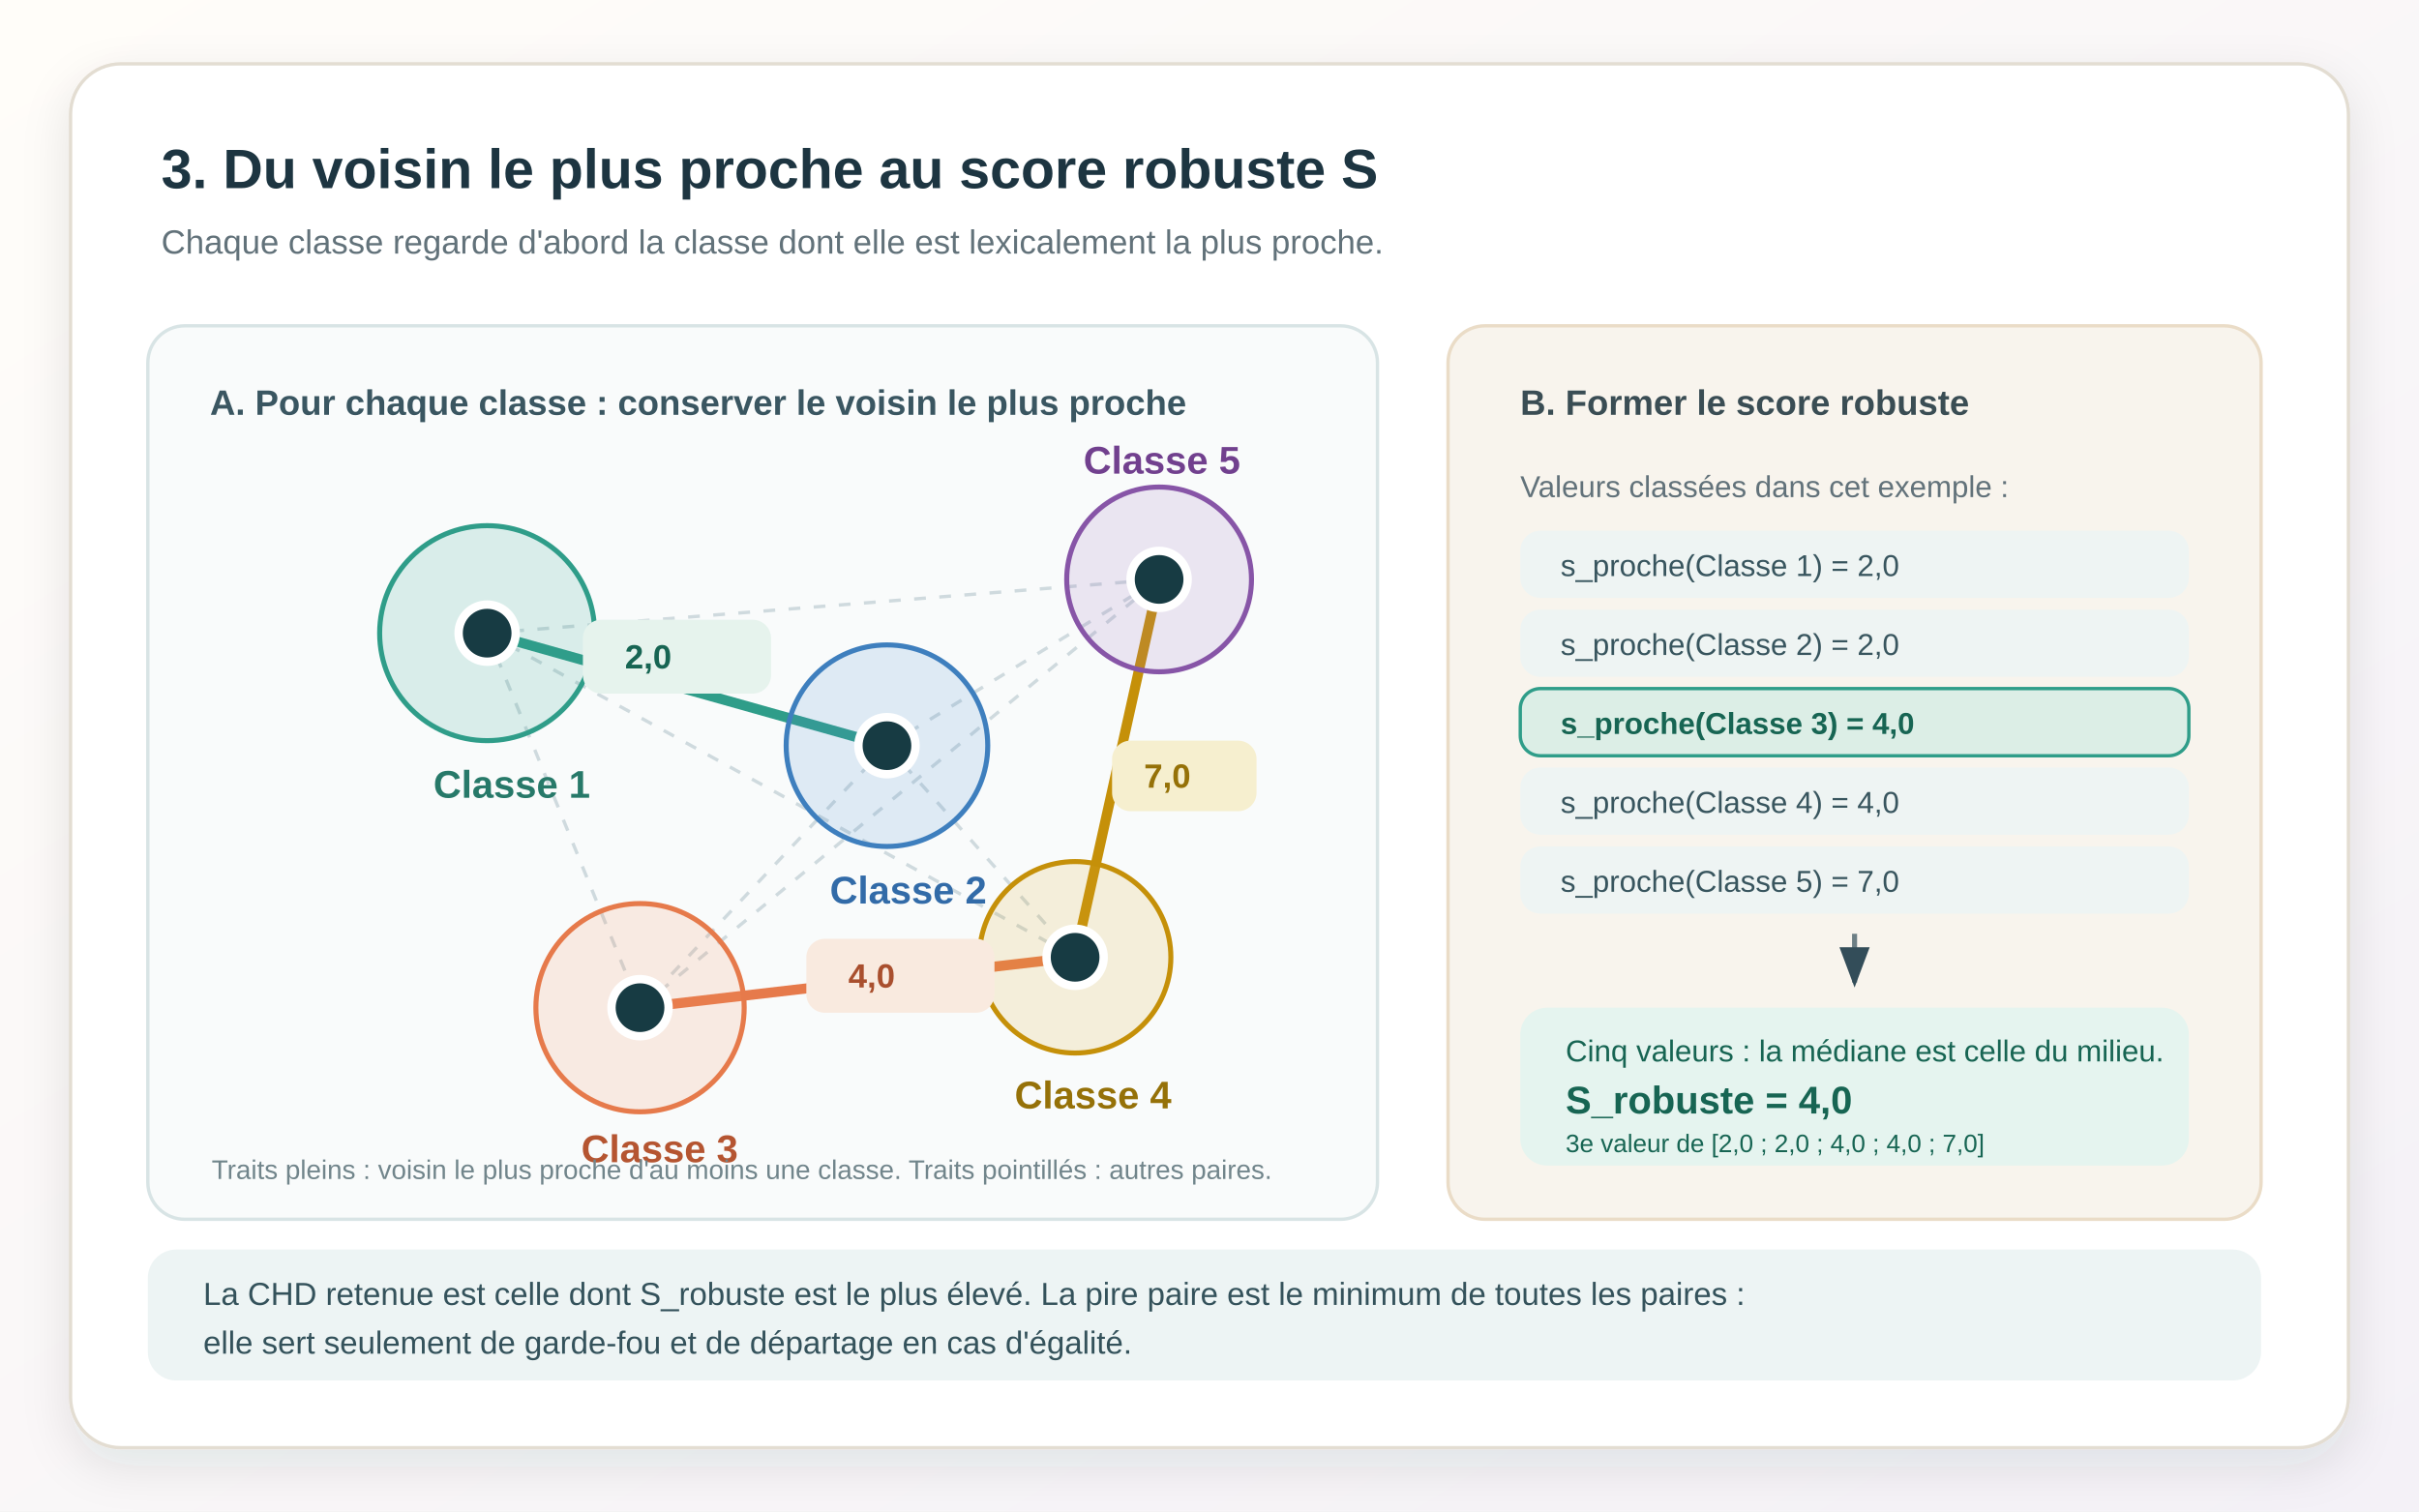
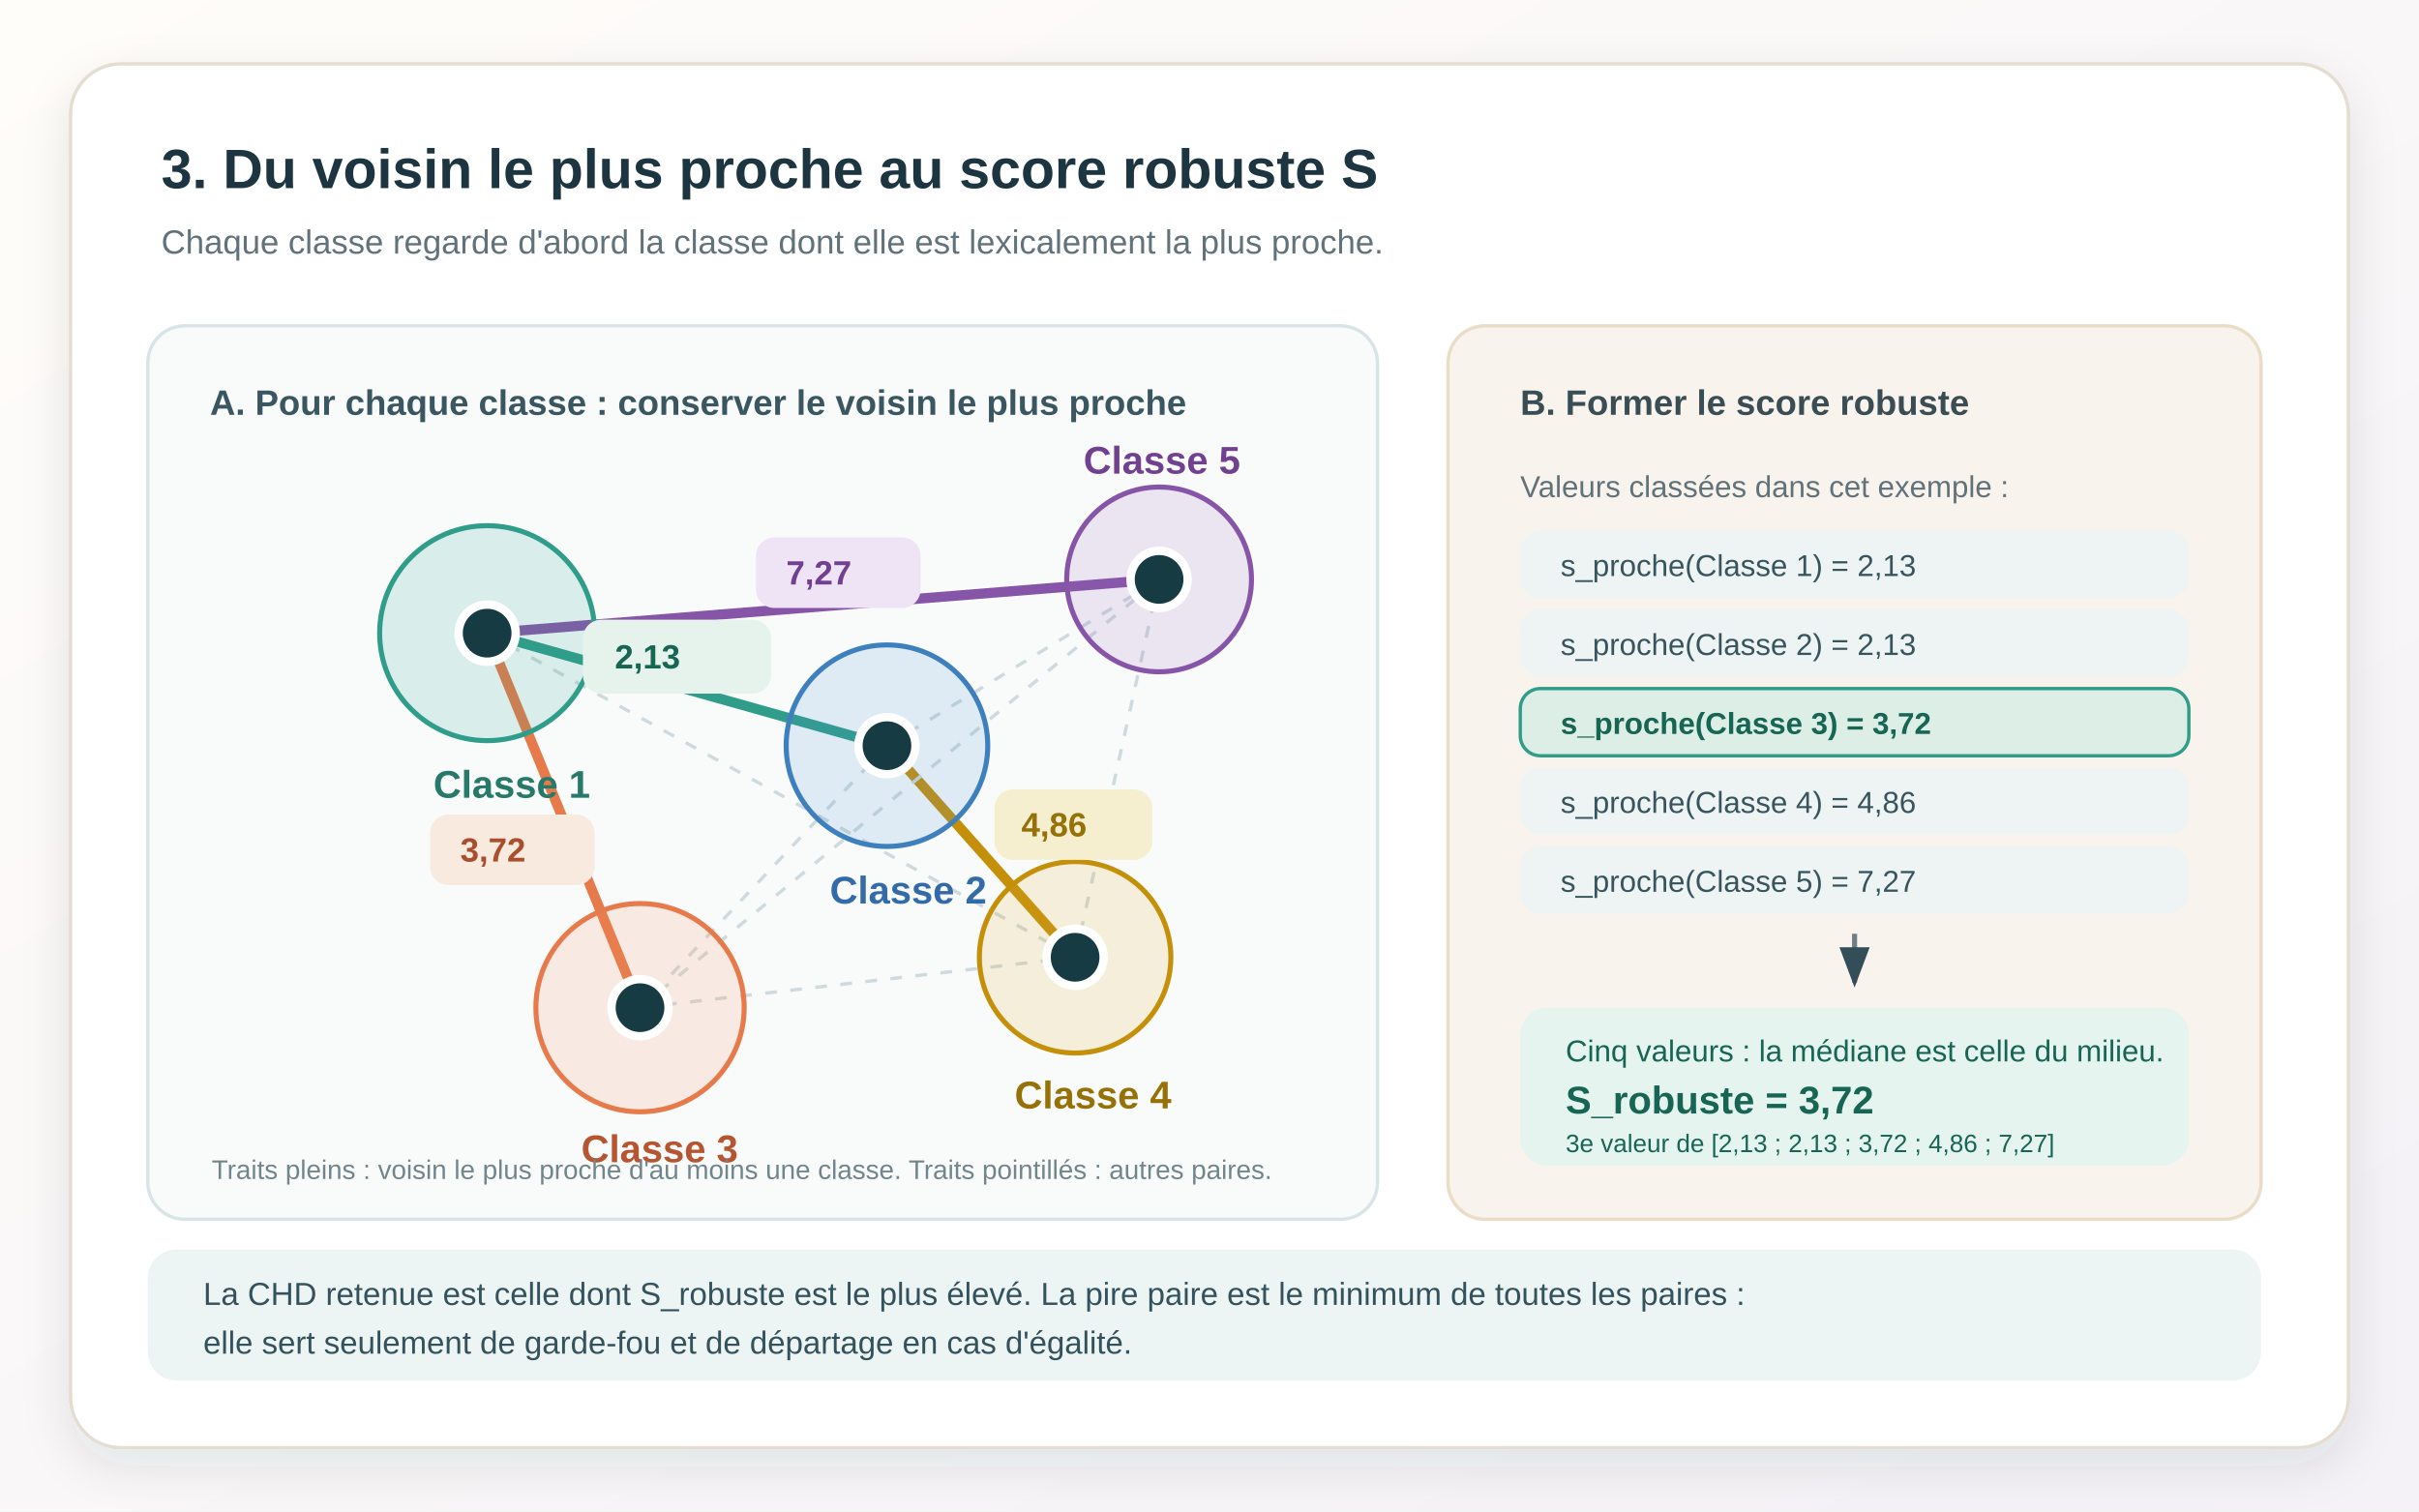
<svg xmlns="http://www.w3.org/2000/svg" width="1440" height="900" viewBox="0 0 1440 900" role="img" aria-labelledby="title desc">
  <defs>
    <linearGradient id="paper" x1="0" x2="1" y1="0" y2="1">
      <stop offset="0" stop-color="#fffdf9" />
      <stop offset="1" stop-color="#f4f1f7" />
    </linearGradient>
    <filter id="shadow" x="-20%" y="-20%" width="140%" height="140%">
      <feDropShadow dx="0" dy="10" stdDeviation="14" flood-color="#25333b" flood-opacity=".10" />
    </filter>
    <marker id="arrow" markerWidth="10" markerHeight="10" refX="7" refY="3" orient="auto">
      <path d="M0,0 L8,3 L0,6 Z" fill="#334d59" />
    </marker>
  </defs>
  <rect width="1440" height="900" fill="url(#paper)" />
  <rect x="42" y="38" width="1356" height="824" rx="30" fill="#ffffff" stroke="#e3ddd2" stroke-width="2" filter="url(#shadow)" />
  <text x="96" y="112" fill="#1d3541" font-family="Avenir Next, Helvetica Neue, Arial, sans-serif" font-size="33" font-weight="700">3. Du voisin le plus proche au score robuste S</text>
  <text x="96" y="151" fill="#62727a" font-family="Avenir Next, Helvetica Neue, Arial, sans-serif" font-size="20">Chaque classe regarde d'abord la classe dont elle est lexicalement la plus proche.</text>
  <rect x="88" y="194" width="732" height="532" rx="22" fill="#f9fbfb" stroke="#d8e4e5" stroke-width="2" />
  <text x="125" y="247" fill="#3a5661" font-family="Avenir Next, Helvetica Neue, Arial, sans-serif" font-size="21" font-weight="700">A. Pour chaque classe : conserver le voisin le plus proche</text>
  <line x1="290" y1="377" x2="528" y2="444" stroke="#2f9d89" stroke-width="6" stroke-linecap="round" />
-   <line x1="381" y1="600" x2="640" y2="570" stroke="#e67a4b" stroke-width="6" stroke-linecap="round" />
-   <line x1="640" y1="570" x2="690" y2="345" stroke="#c59009" stroke-width="6" stroke-linecap="round" />
-   <line x1="290" y1="377" x2="381" y2="600" stroke="#cfdade" stroke-width="2" stroke-dasharray="7 8" />
-   <line x1="528" y1="444" x2="640" y2="570" stroke="#cfdade" stroke-width="2" stroke-dasharray="7 8" />
+   <line x1="290" y1="377" x2="381" y2="600" stroke="#e67a4b" stroke-width="6" stroke-linecap="round" />
+   <line x1="528" y1="444" x2="640" y2="570" stroke="#c59009" stroke-width="6" stroke-linecap="round" />
+   <line x1="290" y1="377" x2="690" y2="345" stroke="#8755a7" stroke-width="6" stroke-linecap="round" />
  <line x1="290" y1="377" x2="640" y2="570" stroke="#cfdade" stroke-width="2" stroke-dasharray="7 8" />
  <line x1="528" y1="444" x2="381" y2="600" stroke="#cfdade" stroke-width="2" stroke-dasharray="7 8" />
-   <line x1="290" y1="377" x2="690" y2="345" stroke="#cfdade" stroke-width="2" stroke-dasharray="7 8" />
  <line x1="528" y1="444" x2="690" y2="345" stroke="#cfdade" stroke-width="2" stroke-dasharray="7 8" />
  <line x1="381" y1="600" x2="690" y2="345" stroke="#cfdade" stroke-width="2" stroke-dasharray="7 8" />
+   <line x1="381" y1="600" x2="640" y2="570" stroke="#cfdade" stroke-width="2" stroke-dasharray="7 8" />
+   <line x1="640" y1="570" x2="690" y2="345" stroke="#cfdade" stroke-width="2" stroke-dasharray="7 8" />
  <circle cx="290" cy="377" r="64" fill="#2f9d89" fill-opacity=".16" stroke="#2f9d89" stroke-width="3" />
  <circle cx="290" cy="377" r="17" fill="#173b43" stroke="#ffffff" stroke-width="5" />
  <text x="258" y="475" fill="#277969" font-family="Avenir Next, Helvetica Neue, Arial, sans-serif" font-size="23" font-weight="700">Classe 1</text>
  <circle cx="528" cy="444" r="60" fill="#4d89c9" fill-opacity=".16" stroke="#3e7fbe" stroke-width="3" />
  <circle cx="528" cy="444" r="17" fill="#173b43" stroke="#ffffff" stroke-width="5" />
  <text x="494" y="538" fill="#326ba8" font-family="Avenir Next, Helvetica Neue, Arial, sans-serif" font-size="23" font-weight="700">Classe 2</text>
  <circle cx="381" cy="600" r="62" fill="#f08b5d" fill-opacity=".16" stroke="#e67a4b" stroke-width="3" />
  <circle cx="381" cy="600" r="17" fill="#173b43" stroke="#ffffff" stroke-width="5" />
  <text x="346" y="692" fill="#b55531" font-family="Avenir Next, Helvetica Neue, Arial, sans-serif" font-size="23" font-weight="700">Classe 3</text>
  <circle cx="640" cy="570" r="57" fill="#d6a726" fill-opacity=".16" stroke="#c59009" stroke-width="3" />
  <circle cx="640" cy="570" r="17" fill="#173b43" stroke="#ffffff" stroke-width="5" />
  <text x="604" y="660" fill="#957108" font-family="Avenir Next, Helvetica Neue, Arial, sans-serif" font-size="23" font-weight="700">Classe 4</text>
  <circle cx="690" cy="345" r="55" fill="#9567b7" fill-opacity=".15" stroke="#8755a7" stroke-width="3" />
  <circle cx="690" cy="345" r="17" fill="#173b43" stroke="#ffffff" stroke-width="5" />
  <text x="645" y="282" fill="#71408e" font-family="Avenir Next, Helvetica Neue, Arial, sans-serif" font-size="23" font-weight="700">Classe 5</text>
  <rect x="347" y="369" width="112" height="44" rx="11" fill="#e6f3ed" />
-   <text x="372" y="398" fill="#176553" font-family="Avenir Next, Helvetica Neue, Arial, sans-serif" font-size="20" font-weight="700">2,0</text>
-   <rect x="480" y="559" width="112" height="44" rx="11" fill="#f9eadf" />
-   <text x="505" y="588" fill="#a94f2e" font-family="Avenir Next, Helvetica Neue, Arial, sans-serif" font-size="20" font-weight="700">4,0</text>
-   <rect x="662" y="441" width="86" height="42" rx="11" fill="#f6efcf" />
-   <text x="681" y="469" fill="#957108" font-family="Avenir Next, Helvetica Neue, Arial, sans-serif" font-size="20" font-weight="700">7,0</text>
+   <text x="366" y="398" fill="#176553" font-family="Avenir Next, Helvetica Neue, Arial, sans-serif" font-size="20" font-weight="700">2,13</text>
+   <rect x="256" y="485" width="98" height="42" rx="11" fill="#f9eadf" />
+   <text x="274" y="513" fill="#a94f2e" font-family="Avenir Next, Helvetica Neue, Arial, sans-serif" font-size="20" font-weight="700">3,72</text>
+   <rect x="592" y="470" width="94" height="42" rx="11" fill="#f6efcf" />
+   <text x="608" y="498" fill="#957108" font-family="Avenir Next, Helvetica Neue, Arial, sans-serif" font-size="20" font-weight="700">4,86</text>
+   <rect x="450" y="320" width="98" height="42" rx="11" fill="#eee4f5" />
+   <text x="468" y="348" fill="#71408e" font-family="Avenir Next, Helvetica Neue, Arial, sans-serif" font-size="20" font-weight="700">7,27</text>
  <text x="126" y="702" fill="#71858b" font-family="Avenir Next, Helvetica Neue, Arial, sans-serif" font-size="16">Traits pleins : voisin le plus proche d'au moins une classe. Traits pointillés : autres paires.</text>
  <rect x="862" y="194" width="484" height="532" rx="22" fill="#f8f4ed" stroke="#eadcc7" stroke-width="2" />
  <text x="905" y="247" fill="#3a4d54" font-family="Avenir Next, Helvetica Neue, Arial, sans-serif" font-size="21" font-weight="700">B. Former le score robuste</text>
  <text x="905" y="296" fill="#62727a" font-family="Avenir Next, Helvetica Neue, Arial, sans-serif" font-size="18">Valeurs classées dans cet exemple :</text>
  <rect x="905" y="316" width="398" height="40" rx="12" fill="#eef4f3" />
-   <text x="929" y="343" fill="#38555e" font-family="Avenir Next, Helvetica Neue, Arial, sans-serif" font-size="18">s_proche(Classe 1) = 2,0</text>
+   <text x="929" y="343" fill="#38555e" font-family="Avenir Next, Helvetica Neue, Arial, sans-serif" font-size="18">s_proche(Classe 1) = 2,13</text>
  <rect x="905" y="363" width="398" height="40" rx="12" fill="#eef4f3" />
-   <text x="929" y="390" fill="#38555e" font-family="Avenir Next, Helvetica Neue, Arial, sans-serif" font-size="18">s_proche(Classe 2) = 2,0</text>
+   <text x="929" y="390" fill="#38555e" font-family="Avenir Next, Helvetica Neue, Arial, sans-serif" font-size="18">s_proche(Classe 2) = 2,13</text>
  <rect x="905" y="410" width="398" height="40" rx="12" fill="#dceee6" stroke="#2f9d89" stroke-width="2" />
-   <text x="929" y="437" fill="#176553" font-family="Avenir Next, Helvetica Neue, Arial, sans-serif" font-size="18" font-weight="700">s_proche(Classe 3) = 4,0</text>
+   <text x="929" y="437" fill="#176553" font-family="Avenir Next, Helvetica Neue, Arial, sans-serif" font-size="18" font-weight="700">s_proche(Classe 3) = 3,72</text>
  <rect x="905" y="457" width="398" height="40" rx="12" fill="#eef4f3" />
-   <text x="929" y="484" fill="#38555e" font-family="Avenir Next, Helvetica Neue, Arial, sans-serif" font-size="18">s_proche(Classe 4) = 4,0</text>
+   <text x="929" y="484" fill="#38555e" font-family="Avenir Next, Helvetica Neue, Arial, sans-serif" font-size="18">s_proche(Classe 4) = 4,86</text>
  <rect x="905" y="504" width="398" height="40" rx="12" fill="#eef4f3" />
-   <text x="929" y="531" fill="#38555e" font-family="Avenir Next, Helvetica Neue, Arial, sans-serif" font-size="18">s_proche(Classe 5) = 7,0</text>
+   <text x="929" y="531" fill="#38555e" font-family="Avenir Next, Helvetica Neue, Arial, sans-serif" font-size="18">s_proche(Classe 5) = 7,27</text>
  <path d="M1104 556 L1104 585" stroke="#6d7f85" stroke-width="3" marker-end="url(#arrow)" />
  <rect x="905" y="600" width="398" height="94" rx="16" fill="#e5f4ef" />
  <text x="932" y="632" fill="#176553" font-family="Avenir Next, Helvetica Neue, Arial, sans-serif" font-size="18">Cinq valeurs : la médiane est celle du milieu.</text>
-   <text x="932" y="663" fill="#176553" font-family="Avenir Next, Helvetica Neue, Arial, sans-serif" font-size="23" font-weight="700">S_robuste = 4,0</text>
-   <text x="932" y="686" fill="#176553" font-family="Avenir Next, Helvetica Neue, Arial, sans-serif" font-size="15">3e valeur de [2,0 ; 2,0 ; 4,0 ; 4,0 ; 7,0]</text>
+   <text x="932" y="663" fill="#176553" font-family="Avenir Next, Helvetica Neue, Arial, sans-serif" font-size="23" font-weight="700">S_robuste = 3,72</text>
+   <text x="932" y="686" fill="#176553" font-family="Avenir Next, Helvetica Neue, Arial, sans-serif" font-size="15">3e valeur de [2,13 ; 2,13 ; 3,72 ; 4,86 ; 7,27]</text>
  <rect x="88" y="744" width="1258" height="78" rx="17" fill="#edf4f4" />
  <text x="121" y="777" fill="#34525b" font-family="Avenir Next, Helvetica Neue, Arial, sans-serif" font-size="19">La CHD retenue est celle dont S_robuste est le plus élevé. La pire paire est le minimum de toutes les paires :</text>
  <text x="121" y="806" fill="#34525b" font-family="Avenir Next, Helvetica Neue, Arial, sans-serif" font-size="19">elle sert seulement de garde-fou et de départage en cas d'égalité.</text>
</svg>
